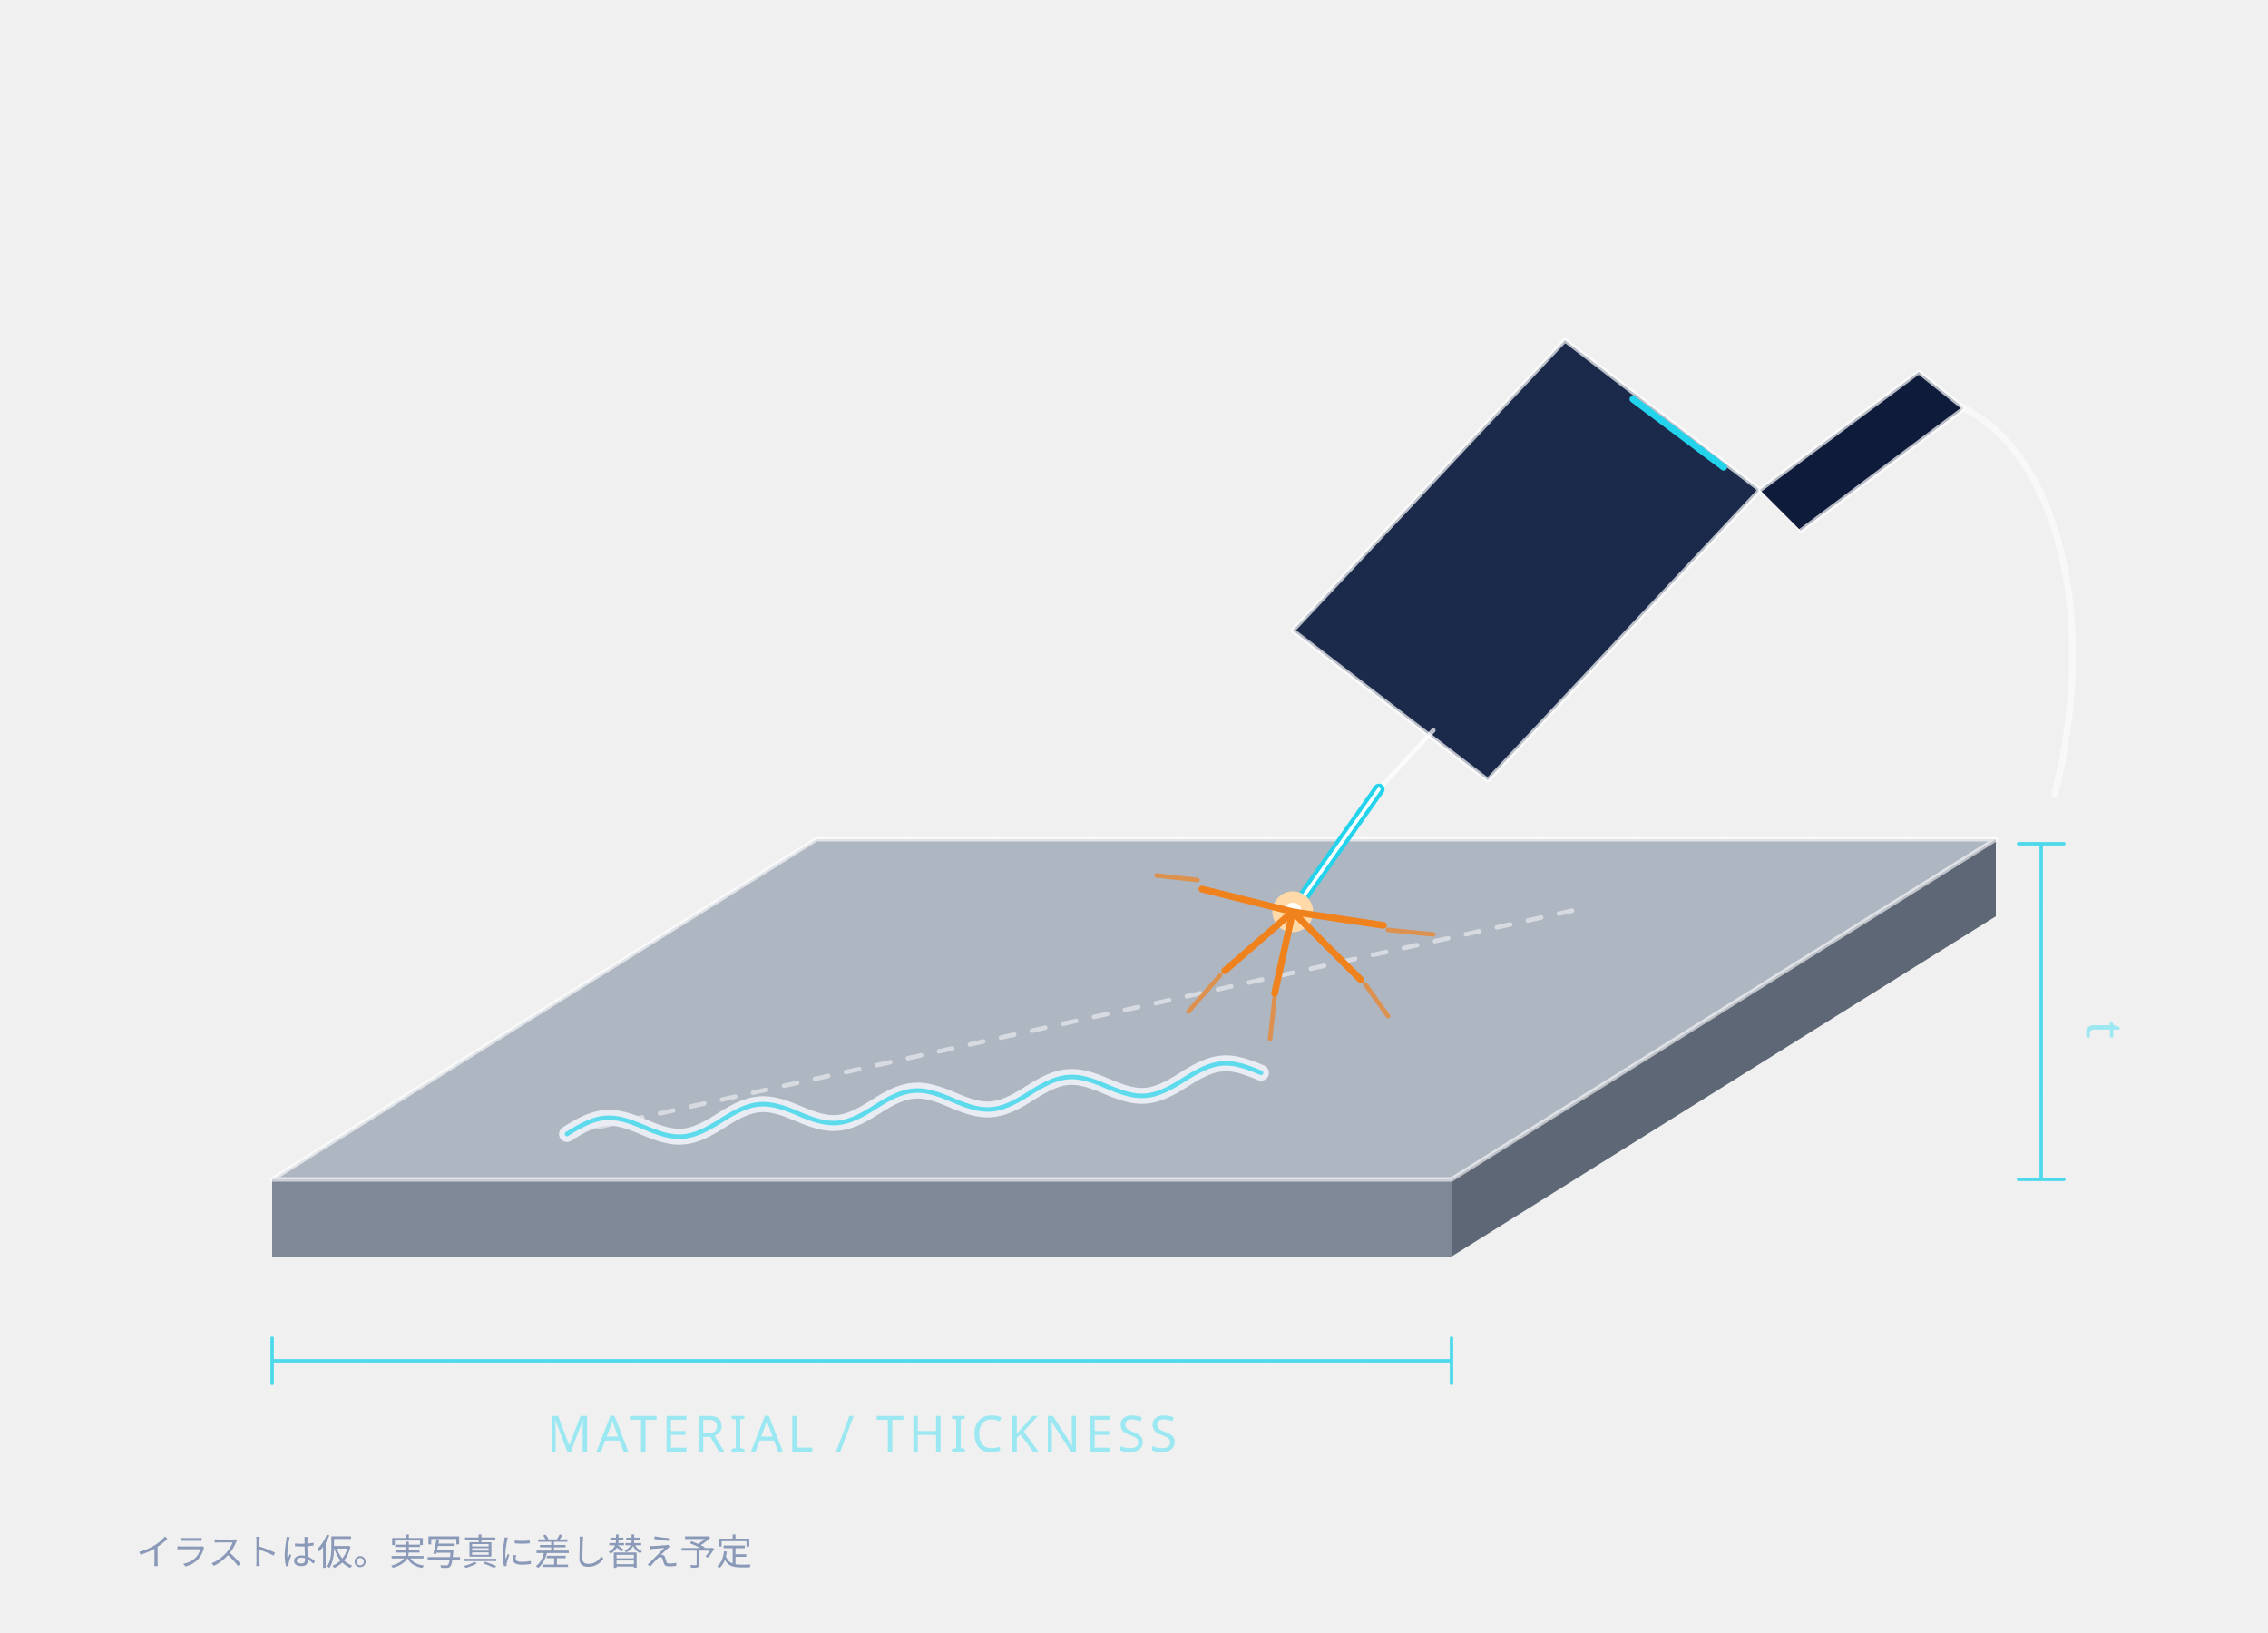
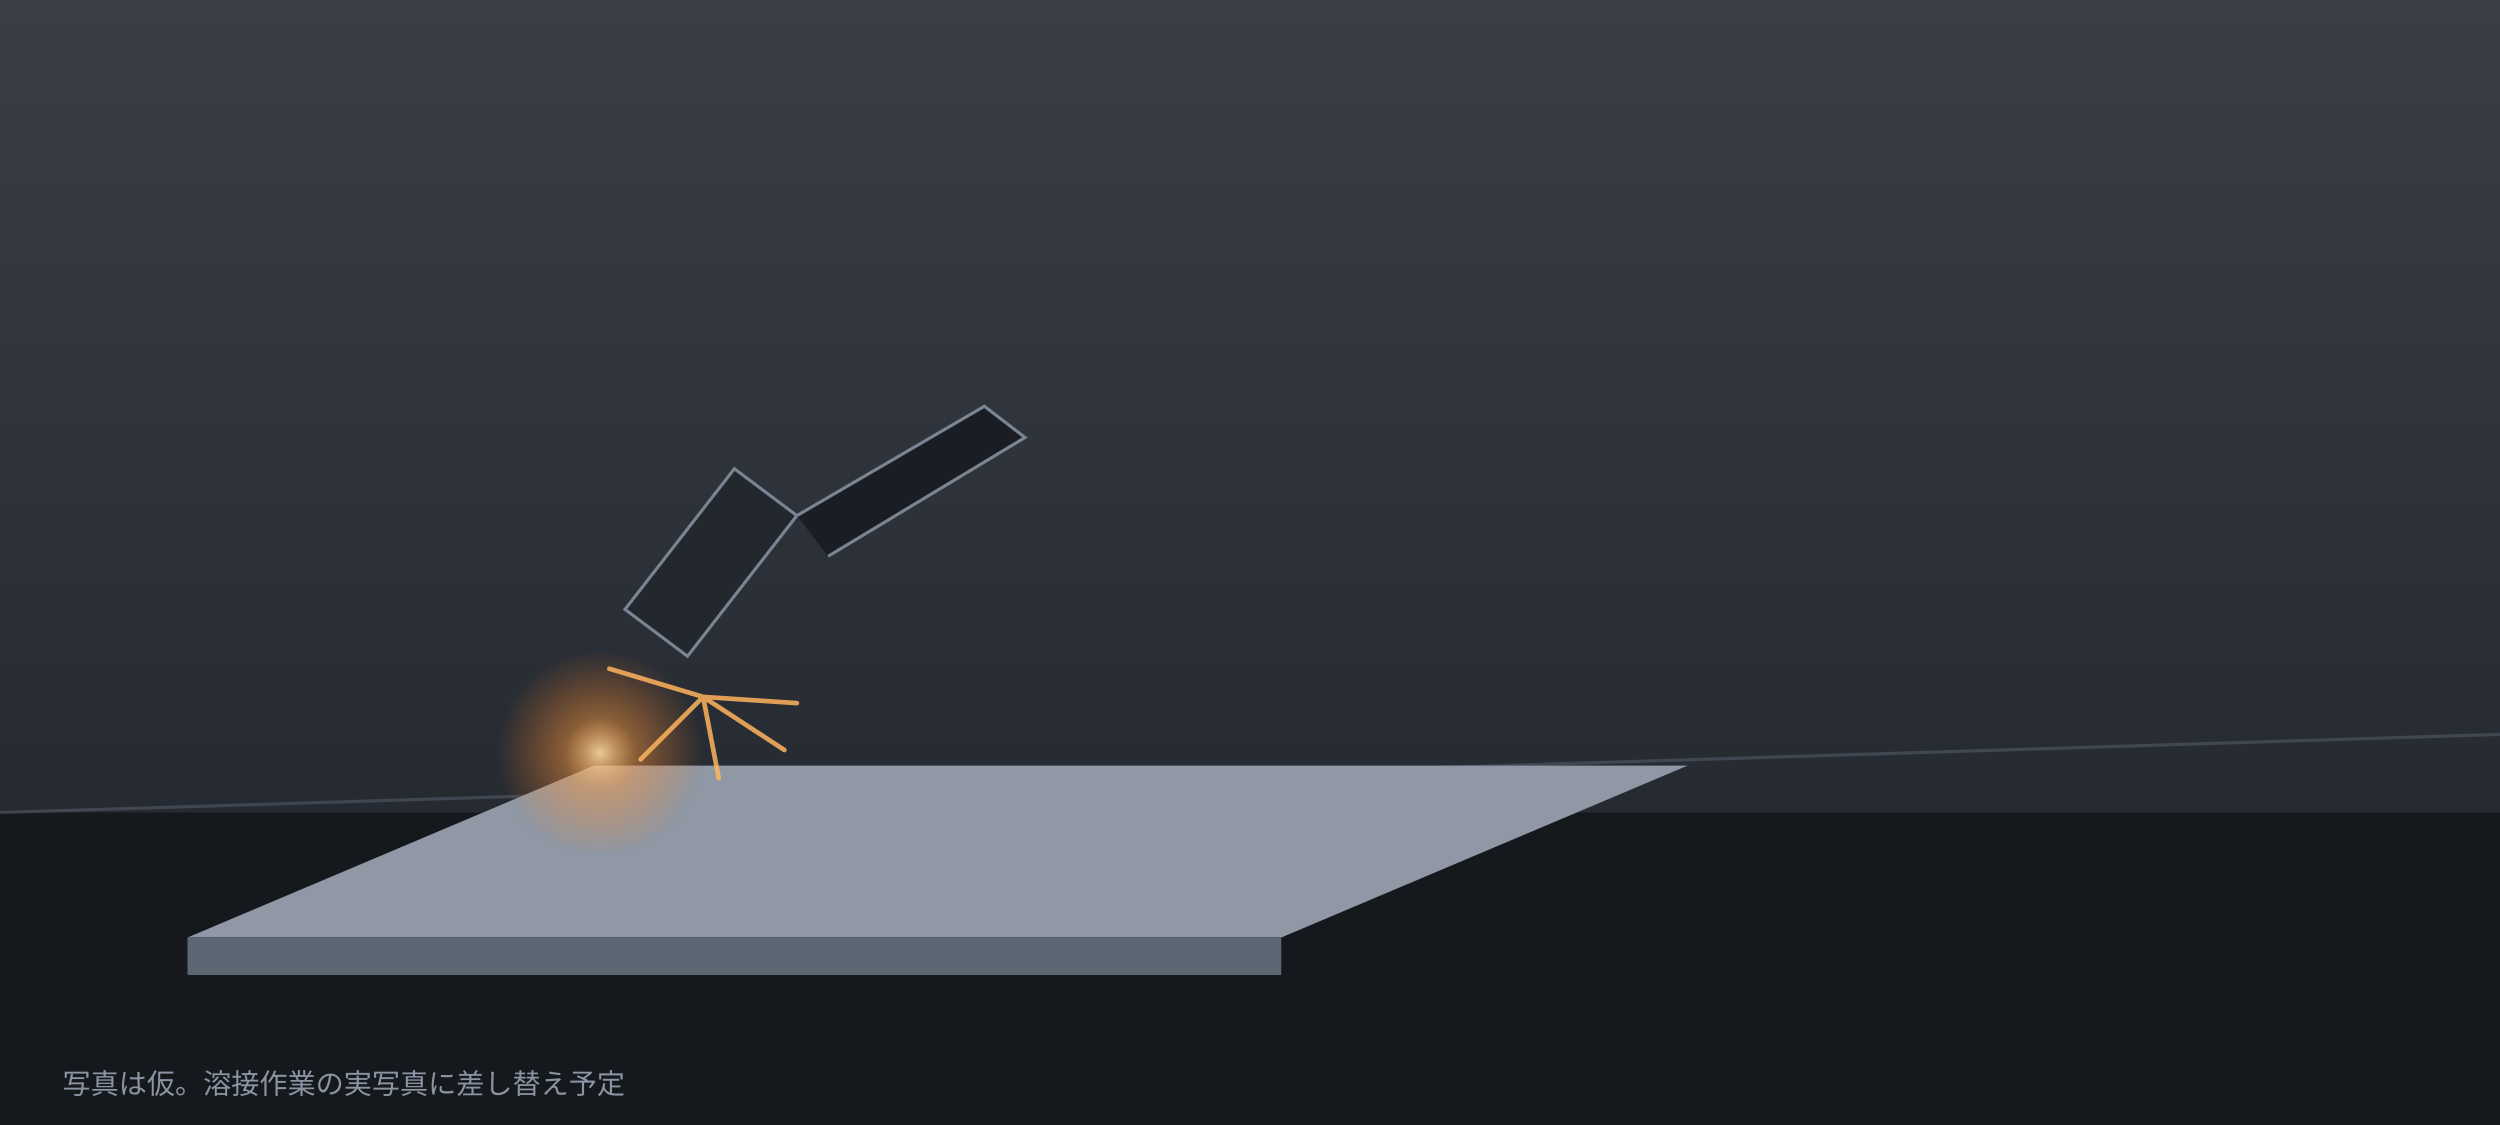
- <svg xmlns="http://www.w3.org/2000/svg" viewBox="0 0 1000 720" width="1000" height="720" fill="none" stroke-linecap="round" stroke-linejoin="round">
+ <svg xmlns="http://www.w3.org/2000/svg" viewBox="0 0 1600 720" width="1600" height="720">
  <defs>
-     <pattern id="grid" width="40" height="40" patternUnits="userSpaceOnUse">
-       <path d="M40 0H0V40" stroke="#fff" stroke-opacity=".08" stroke-width="1" />
-     </pattern>
+     <linearGradient id="bg" x1="0" y1="0" x2="0" y2="1">
+       <stop offset="0" stop-color="#3a3f47" />
+       <stop offset="1" stop-color="#1e2229" />
+     </linearGradient>
+     <radialGradient id="glow" cx=".28" cy=".62" r=".22">
+       <stop offset="0" stop-color="#ffd9a0" stop-opacity=".9" />
+       <stop offset=".35" stop-color="#ff9a3c" stop-opacity=".45" />
+       <stop offset="1" stop-color="#ff7a1a" stop-opacity="0" />
+     </radialGradient>
  </defs>
-   <rect width="1000" height="720" fill="url(#grid)" />
-   <path d="M120 520h520l240-150H360z" fill="#AEB6C2" />
-   <path d="M120 520v34h520v-34z" fill="#7F8896" />
-   <path d="M640 520l240-150v34L640 554z" fill="#5E6775" />
-   <path d="M120 520h520l240-150H360z" stroke="#fff" stroke-opacity=".6" stroke-width="2" />
-   <path d="M250 500L700 400" stroke="#fff" stroke-opacity=".5" stroke-width="2" stroke-dasharray="6 8" />
-   <path d="M250 500c14-9 20-9 34-3s20 6 34-3 20-9 34-3 20 6 34-3 20-9 34-3 20 6 34-3 20-9 34-3 20 6 34-3 20-9 34-3" stroke="#E9EDF3" stroke-width="7" />
-   <path d="M250 500c14-9 20-9 34-3s20 6 34-3 20-9 34-3 20 6 34-3 20-9 34-3 20 6 34-3 20-9 34-3 20 6 34-3 20-9 34-3" stroke="#23D3EB" stroke-opacity=".7" stroke-width="2" />
-   <path d="M690 150l86 66-120 128-86-66z" fill="#1B2A4A" stroke="#fff" stroke-opacity=".7" stroke-width="2" />
-   <path d="M720 176l40 30" stroke="#23D3EB" stroke-width="3" />
-   <path d="M776 216l70-52 20 16-72 54" fill="#0E1B3A" stroke="#fff" stroke-opacity=".7" stroke-width="2" />
-   <path d="M866 180c40 20 60 90 40 170" stroke="#fff" stroke-opacity=".5" stroke-width="3" />
-   <path d="M632 322l-24 26" stroke="#fff" stroke-opacity=".7" stroke-width="2" />
-   <path d="M608 348L570 402" stroke="#23D3EB" stroke-width="5" />
-   <path d="M608 348L570 402" stroke="#fff" stroke-width="1.5" />
-   <circle cx="570" cy="402" r="9" fill="#FFD9A8" />
-   <circle cx="570" cy="402" r="4" fill="#fff" />
-   <g stroke="#F0821E" stroke-width="3">
-     <path d="M570 402l-40-10M570 402l-30 26M570 402l-8 36M570 402l30 30M570 402l40 6" />
+   <rect width="1600" height="720" fill="url(#bg)" />
+   <rect x="0" y="520" width="1600" height="200" fill="#15181d" />
+   <path d="M0 520L1600 470" stroke="#5a6472" stroke-width="2" opacity=".5" />
+   <path d="M120 600h700l260-110H380z" fill="#8f98a4" />
+   <path d="M120 600v24h700v-24z" fill="#5d6673" />
+   <circle cx="450" cy="446" r="150" fill="url(#glow)" />
+   <g stroke="#ffb35c" stroke-width="3" stroke-linecap="round" opacity=".85">
+     <path d="M450 446l-60-18M450 446l-40 40M450 446l10 52M450 446l52 34M450 446l60 4" />
  </g>
-   <g stroke="#F0821E" stroke-width="2" stroke-opacity=".7">
-     <path d="M528 388l-18-2M538 430l-14 16M562 440l-2 18M602 434l10 14M612 410l20 2" />
-   </g>
-   <path d="M120 600h520M120 590v20M640 590v20" stroke="#23D3EB" stroke-opacity=".8" stroke-width="1.5" />
-   <path d="M900 372v148M890 372h20M890 520h20" stroke="#23D3EB" stroke-opacity=".8" stroke-width="1.5" />
-   <text x="380" y="640" text-anchor="middle" font-family="Barlow Condensed, Arial Narrow, sans-serif" font-size="22" fill="#9BE8F2" letter-spacing="2">MATERIAL / THICKNESS</text>
-   <text x="920" y="450" font-family="Barlow Condensed, Arial Narrow, sans-serif" font-size="22" fill="#9BE8F2" letter-spacing="2" transform="rotate(90 920 450)">t</text>
-   <text x="60" y="690" font-family="sans-serif" font-size="16" fill="#8A99B8">イラストは仮。実写真に差し替え予定</text>
+   <path d="M470 300l40 30-70 90-40-30z" fill="#23272e" stroke="#7a8492" stroke-width="2" />
+   <path d="M510 330l120-70 26 20-126 76" fill="#1a1e24" stroke="#7a8492" stroke-width="2" />
+   <text x="40" y="700" font-family="sans-serif" font-size="18" fill="#8a94a3">写真は仮。溶接作業の実写真に差し替え予定</text>
</svg>
